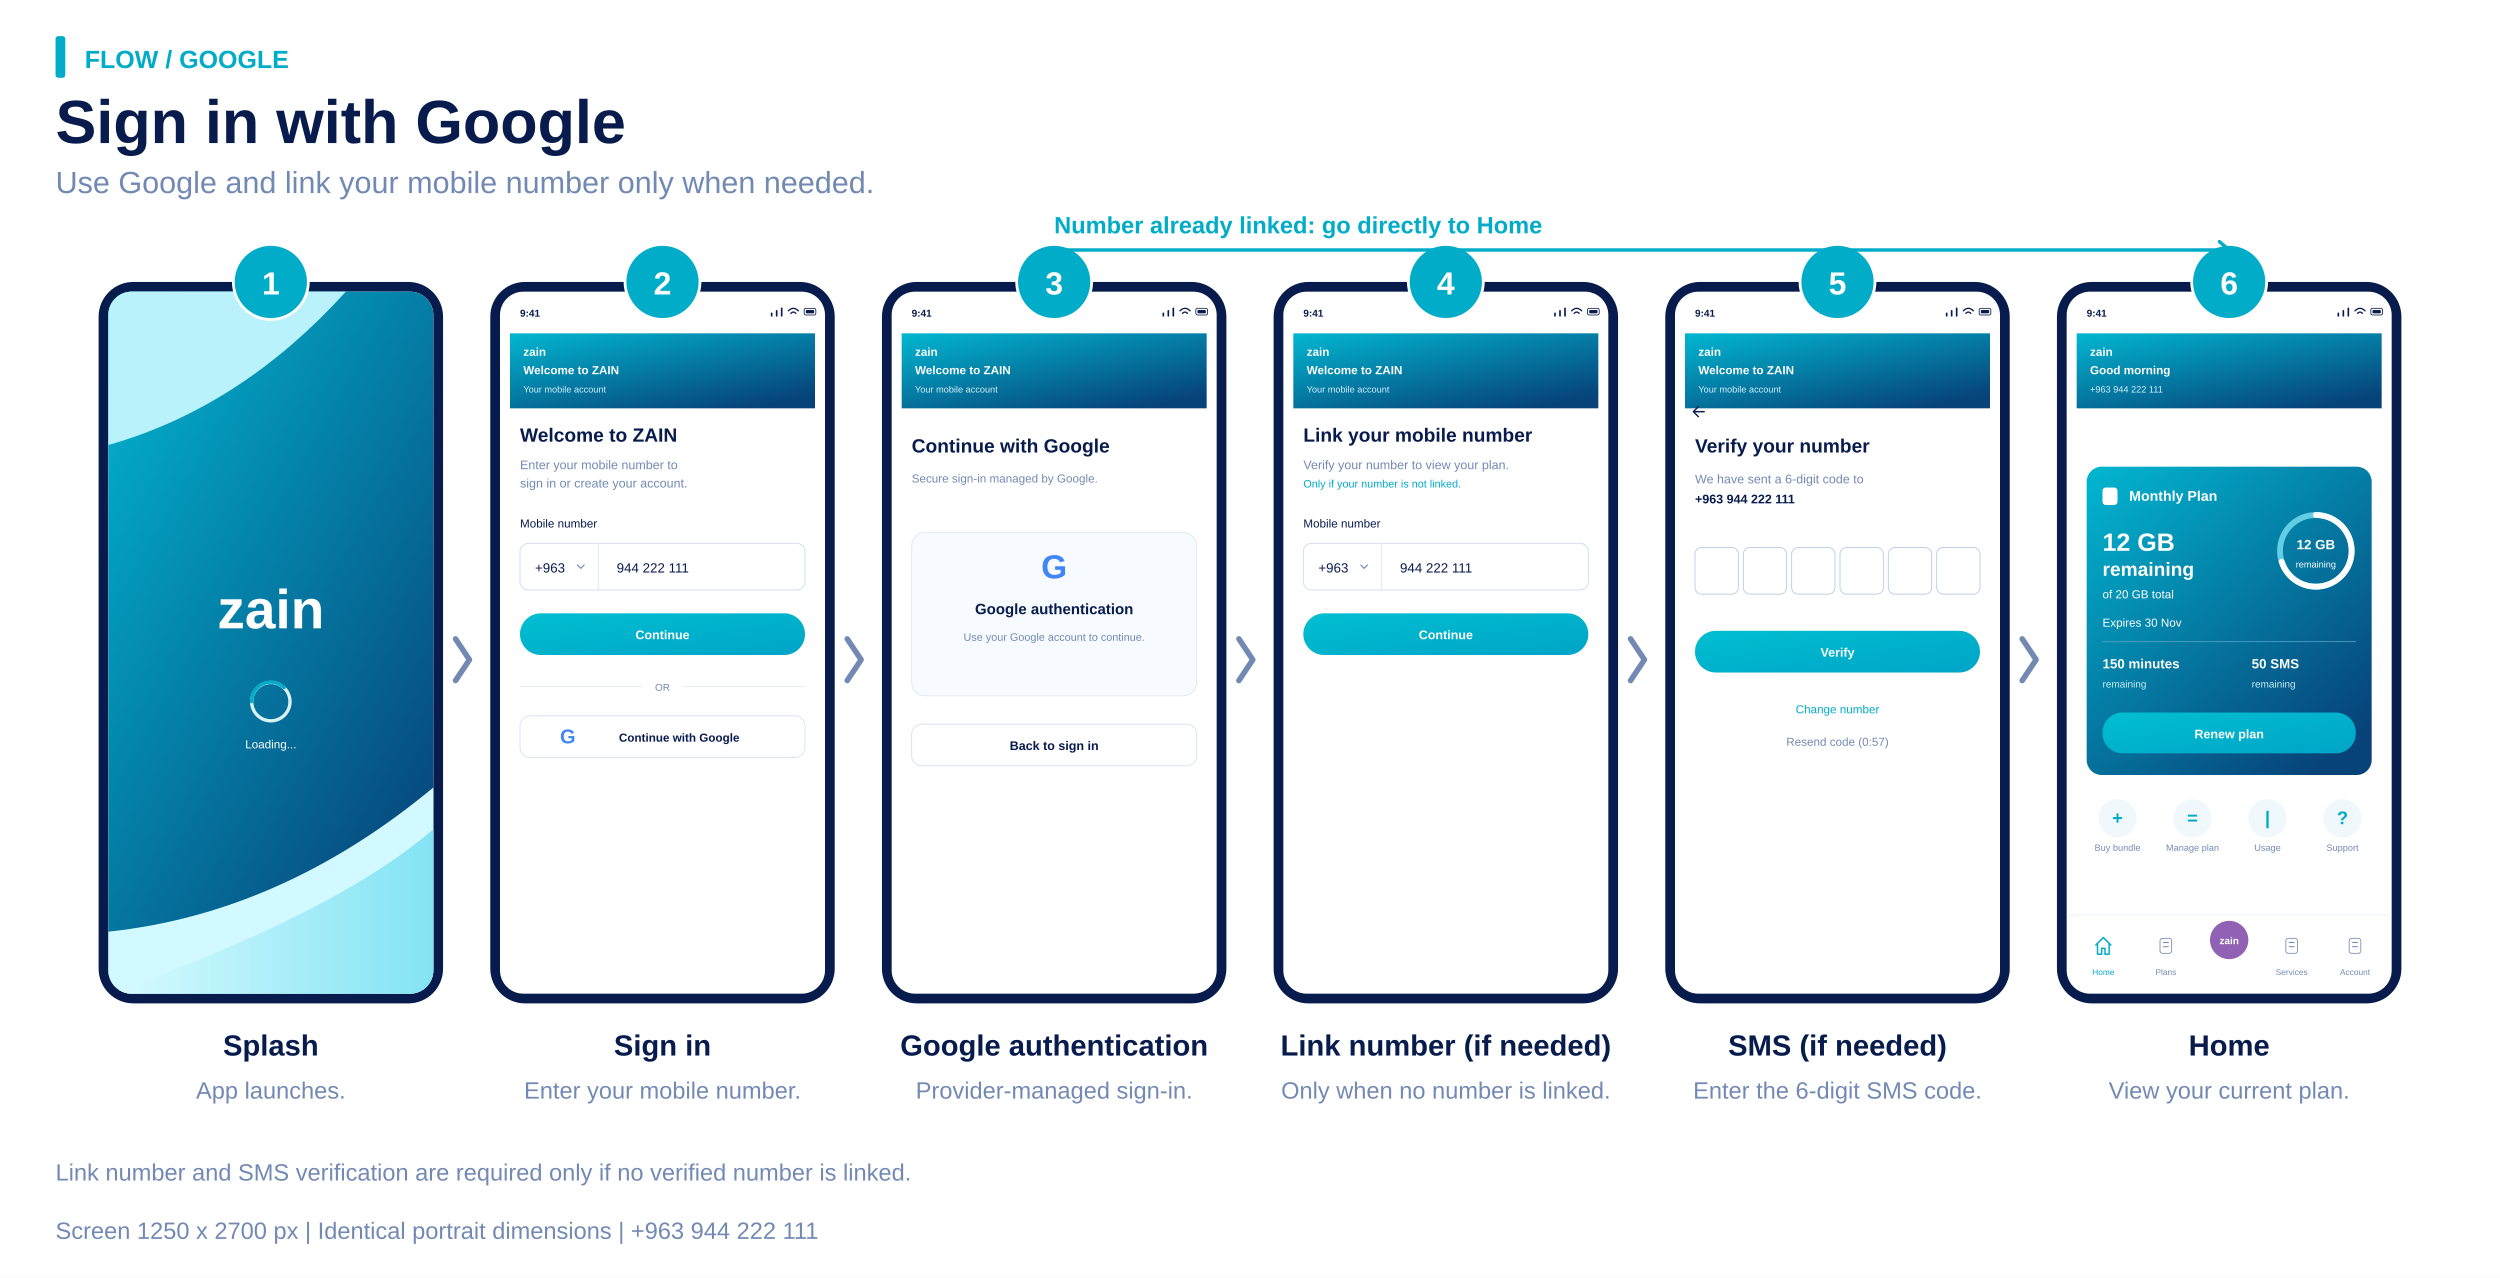
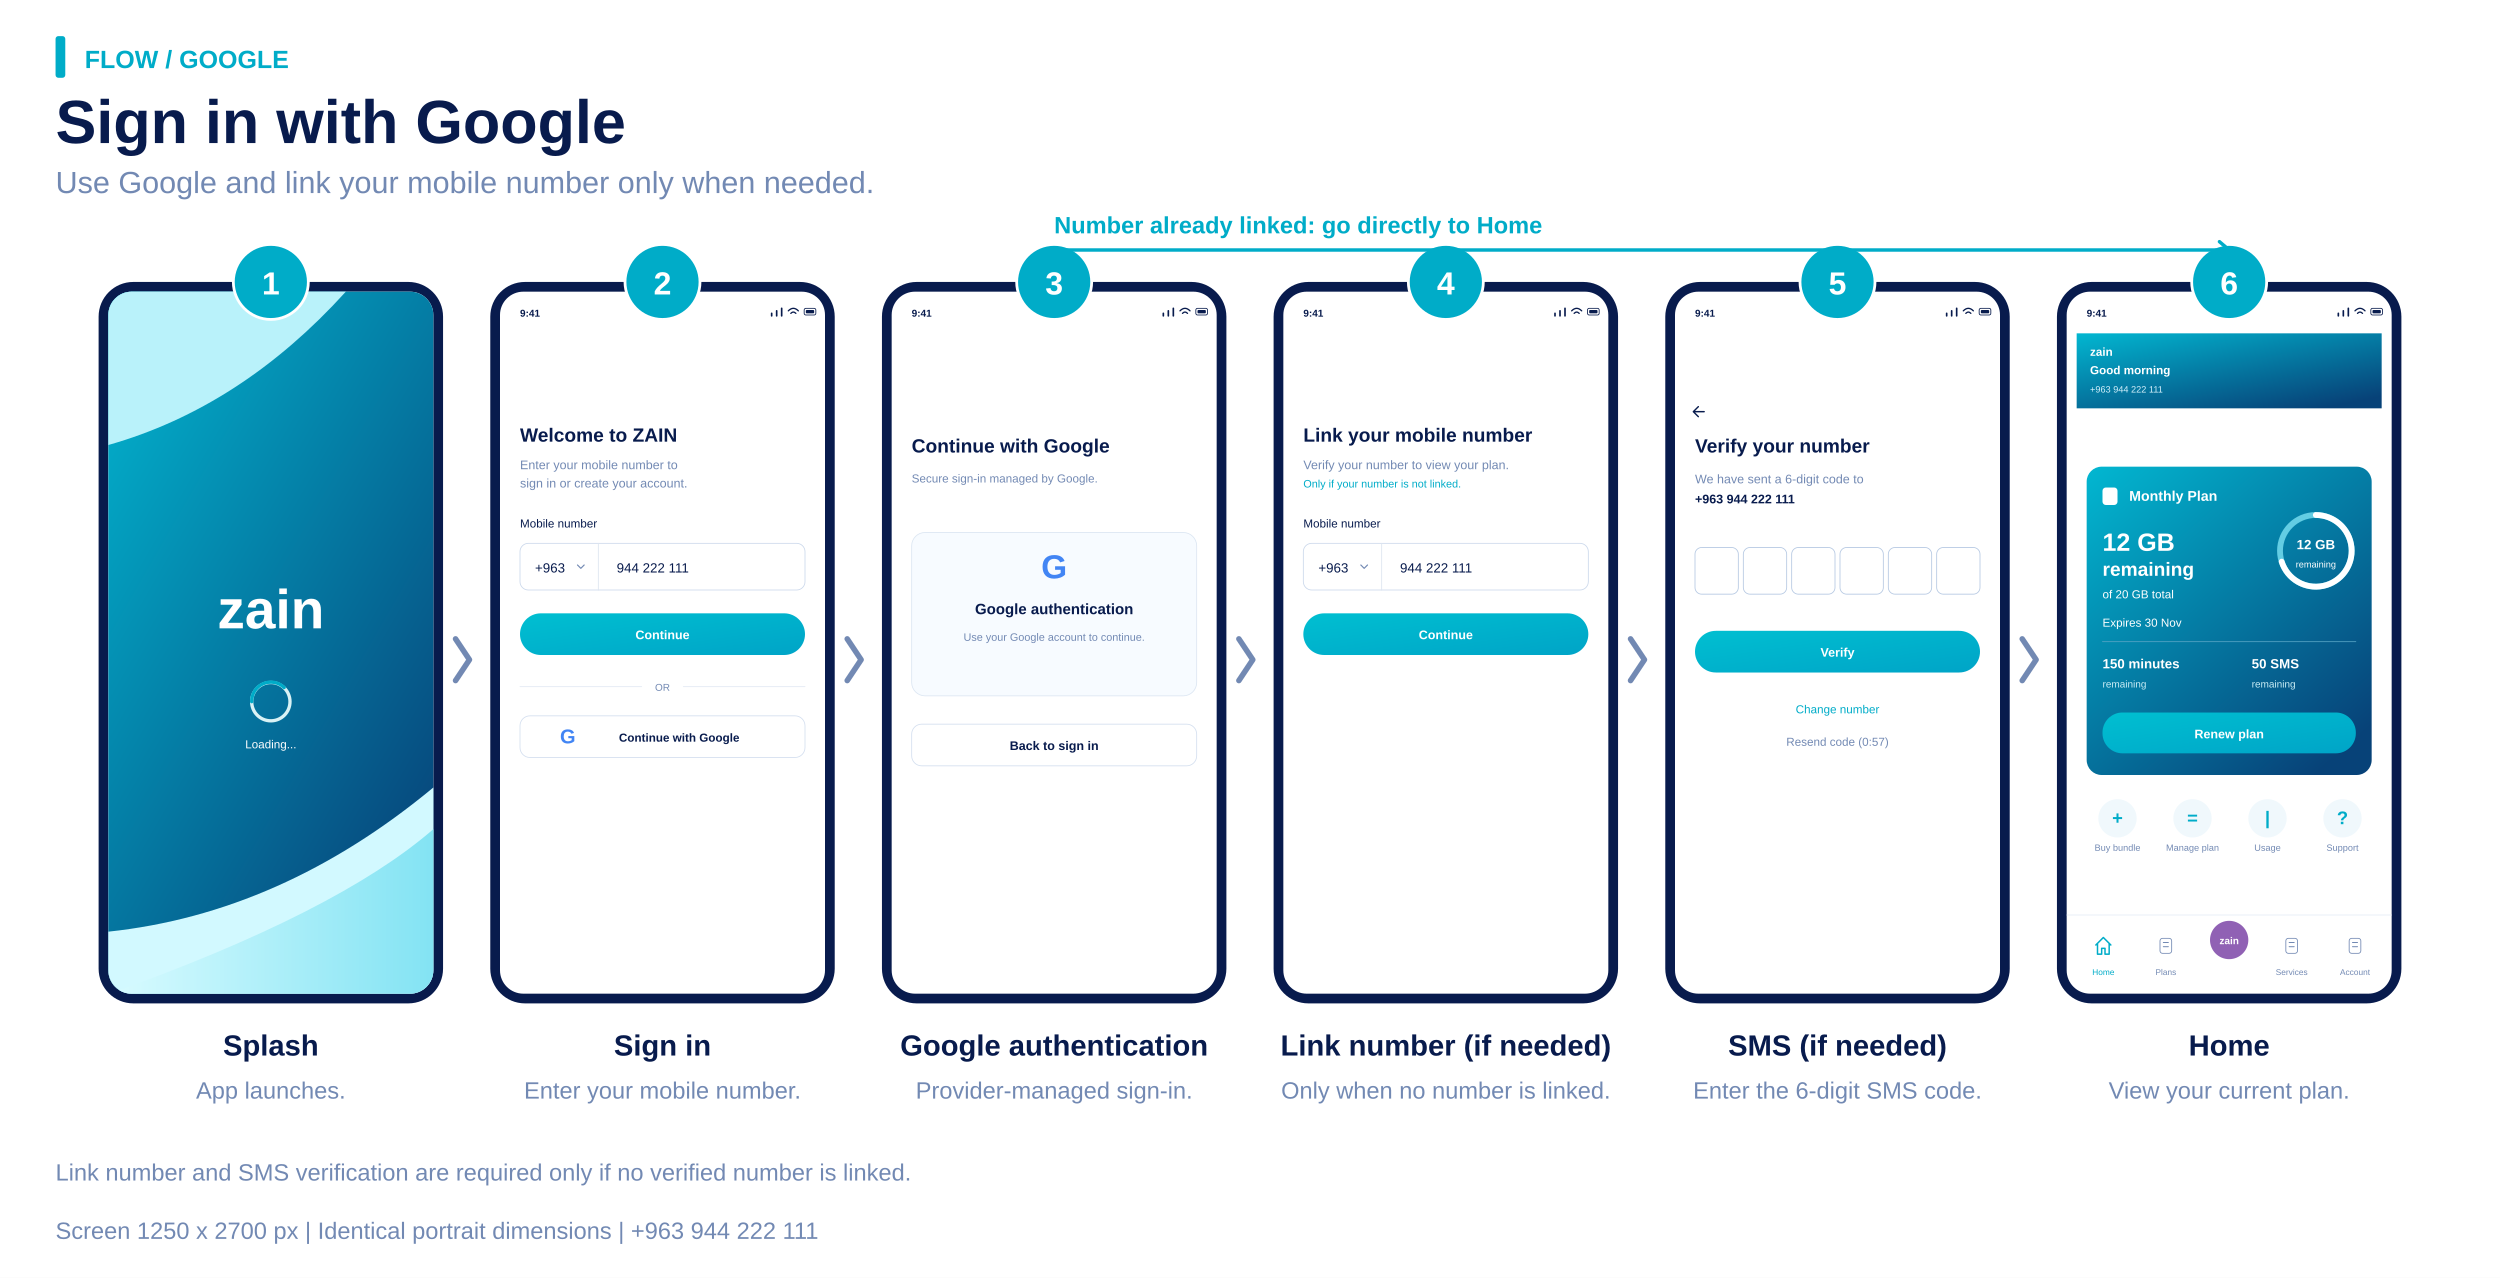
<svg xmlns="http://www.w3.org/2000/svg" width="1800" height="920" viewBox="0 0 1800 920" font-family="Arial, sans-serif">
  <rect x="0" y="0" width="1800" height="920" rx="0" fill="white" stroke="none" />
  <rect x="40" y="26" width="7" height="30" rx="2" fill="#00acc8" stroke="none" />
  <text x="61" y="49" font-size="18" fill="#00acc8" font-weight="bold" text-anchor="start">FLOW / GOOGLE</text>
  <text x="40" y="103" font-size="44" fill="#081b4d" font-weight="bold" text-anchor="start">Sign in with Google</text>
  <text x="40" y="139" font-size="22" fill="#7289b3" font-weight="normal" text-anchor="start">Use Google and link your mobile number only when needed.</text>
  <rect x="71.0" y="203" width="248" height="519.44" rx="25" fill="#081b4d" stroke="none" />
  <svg x="78.0" y="210" width="234" height="505.44" viewBox="0 0 390 842.4" overflow="hidden">
    <defs>
      <clipPath id="phone-02-google-0">
        <rect width="390" height="842.4" rx="28" />
      </clipPath>
    </defs>
    <g clip-path="url(#phone-02-google-0)">
      <defs>
        <linearGradient id="button" x2="1" y2="1">
          <stop stop-color="#00bfd1" />
          <stop offset="1" stop-color="#00a4c7" />
        </linearGradient>
        <linearGradient id="plan" x2="0.8" y2="1">
          <stop stop-color="#02b7d1" />
          <stop offset="1" stop-color="#074278" />
        </linearGradient>
        <linearGradient id="wave">
          <stop stop-color="#d9fbff" />
          <stop offset="1" stop-color="#83e3f3" />
        </linearGradient>
      </defs>
      <rect x="0" y="0" width="390" height="842.4" rx="0" fill="#ffffff" stroke="none" />
      <text x="24" y="30" font-size="12" fill="#081b4d" font-weight="bold" text-anchor="start">9:41</text>
      <path d="M 326 29 v -3 M 332 29 v -6 M 338 29 v -9" stroke="#081b4d" stroke-width="2" fill="none" stroke-linecap="round" stroke-linejoin="round" />
      <path d="M 346 23 q 6 -6 12 0 M 349 26 q 3 -3 6 0" stroke="#081b4d" stroke-width="1.6" fill="none" stroke-linecap="round" stroke-linejoin="round" />
      <rect x="365" y="20" width="14" height="8" rx="2" fill="white" stroke="#081b4d" />
      <rect x="367" y="22" width="10" height="4" rx="1" fill="#081b4d" stroke="none" />
      <rect x="0" y="0" width="390" height="842.4" rx="0" fill="url(#plan)" stroke="none" />
      <path d="M 0 0 H 285 Q 159 139 0 184 Z" stroke="none" stroke-width="2" fill="#b9f2fa" stroke-linecap="round" stroke-linejoin="round" />
      <path d="M 0 768 Q 208 746 390 595 V 843 H 0 Z" stroke="none" stroke-width="2" fill="#d2f9ff" stroke-linecap="round" stroke-linejoin="round" />
      <path d="M 0 843 Q 275 745 390 645 V 843 Z" stroke="none" stroke-width="2" fill="url(#wave)" stroke-linecap="round" stroke-linejoin="round" />
      <text x="195" y="404" font-size="66" fill="white" font-weight="bold" text-anchor="middle">zain</text>
      <circle cx="195" cy="492" r="23" fill="none" stroke="#d9f2f5" stroke-width="4" />
      <path d="M 172 492 A 23 23 0 0 1 211 475" stroke="#00acc8" stroke-width="4" fill="none" stroke-linecap="round" stroke-linejoin="round" />
      <text x="195" y="548" font-size="14" fill="white" font-weight="normal" text-anchor="middle">Loading...</text>
    </g>
  </svg>
  <circle cx="195.0" cy="203" r="27" fill="#00acc8" stroke="white" stroke-width="2" />
  <text x="195.0" y="212" font-size="23" fill="white" font-weight="bold" text-anchor="middle">1</text>
  <text x="195.0" y="760" font-size="21" fill="#081b4d" font-weight="bold" text-anchor="middle">Splash</text>
  <text x="195.0" y="791" font-size="17" fill="#7289b3" font-weight="normal" text-anchor="middle">App launches.</text>
  <path d="M 328.0 460 l 10 15 l -10 15" stroke="#7289b3" stroke-width="4" fill="none" stroke-linecap="round" stroke-linejoin="round" />
  <rect x="353.0" y="203" width="248" height="519.44" rx="25" fill="#081b4d" stroke="none" />
  <svg x="360.0" y="210" width="234" height="505.44" viewBox="0 0 390 842.4" overflow="hidden">
    <defs>
      <clipPath id="phone-02-google-1">
        <rect width="390" height="842.4" rx="28" />
      </clipPath>
    </defs>
    <g clip-path="url(#phone-02-google-1)">
      <defs>
        <linearGradient id="button" x2="1" y2="1">
          <stop stop-color="#00bfd1" />
          <stop offset="1" stop-color="#00a4c7" />
        </linearGradient>
        <linearGradient id="plan" x2="0.8" y2="1">
          <stop stop-color="#02b7d1" />
          <stop offset="1" stop-color="#074278" />
        </linearGradient>
        <linearGradient id="wave">
          <stop stop-color="#d9fbff" />
          <stop offset="1" stop-color="#83e3f3" />
        </linearGradient>
      </defs>
      <rect x="0" y="0" width="390" height="842.4" rx="0" fill="#ffffff" stroke="none" />
      <text x="24" y="30" font-size="12" fill="#081b4d" font-weight="bold" text-anchor="start">9:41</text>
      <path d="M 326 29 v -3 M 332 29 v -6 M 338 29 v -9" stroke="#081b4d" stroke-width="2" fill="none" stroke-linecap="round" stroke-linejoin="round" />
      <path d="M 346 23 q 6 -6 12 0 M 349 26 q 3 -3 6 0" stroke="#081b4d" stroke-width="1.6" fill="none" stroke-linecap="round" stroke-linejoin="round" />
      <rect x="365" y="20" width="14" height="8" rx="2" fill="white" stroke="#081b4d" />
      <rect x="367" y="22" width="10" height="4" rx="1" fill="#081b4d" stroke="none" />
-       <rect x="12" y="50" width="366" height="90" rx="0" fill="url(#plan)" stroke="none" />
-       <text x="28" y="77" font-size="14" fill="white" font-weight="bold" text-anchor="start">zain</text>
-       <text x="28" y="99" font-size="14" fill="white" font-weight="bold" text-anchor="start">Welcome to ZAIN</text>
-       <text x="28" y="121" font-size="11" fill="#d5f1fc" font-weight="normal" text-anchor="start">Your mobile account</text>
      <text x="24" y="180" font-size="23" fill="#081b4d" font-weight="bold" text-anchor="start">Welcome to ZAIN</text>
      <text x="24" y="213" font-size="15" fill="#7289b3" font-weight="normal" text-anchor="start">Enter your mobile number to</text>
      <text x="24" y="235" font-size="15" fill="#7289b3" font-weight="normal" text-anchor="start">sign in or create your account.</text>
      <text x="24" y="283" font-size="14" fill="#081b4d" font-weight="normal" text-anchor="start">Mobile number</text>
      <rect x="24" y="302" width="342" height="56" rx="10" fill="white" stroke="#cbd8eb" />
      <path d="M 118 302 L 118 358" stroke="#dce4ef" stroke-width="1" fill="none" stroke-linecap="round" stroke-linejoin="round" />
      <text x="42" y="337" font-size="16" fill="#081b4d" font-weight="normal" text-anchor="start">+963</text>
      <text x="140" y="337" font-size="16" fill="#081b4d" font-weight="normal" text-anchor="start">944 222 111</text>
      <path d="M 93 328 l 4 4 l 4 -4" stroke="#7289b3" stroke-width="1.4" fill="none" stroke-linecap="round" stroke-linejoin="round" />
      <rect x="24" y="386" width="342" height="50" rx="25" fill="url(#button)" stroke="none" />
      <text x="195" y="417" font-size="15" fill="white" font-weight="bold" text-anchor="middle">Continue</text>
      <path d="M 24 474 H 170 M 220 474 H 366" stroke="#e1e8f3" stroke-width="1" fill="none" stroke-linecap="round" stroke-linejoin="round" />
      <text x="195" y="479" font-size="12" fill="#7289b3" font-weight="normal" text-anchor="middle">OR</text>
      <rect x="24" y="509" width="342" height="50" rx="12" fill="white" stroke="#d4dfef" />
      <text x="72" y="542" font-size="24" fill="#4285f4" font-weight="bold" text-anchor="start">G</text>
      <text x="215" y="540" font-size="14" fill="#081b4d" font-weight="bold" text-anchor="middle">Continue with Google</text>
    </g>
  </svg>
  <circle cx="477.0" cy="203" r="27" fill="#00acc8" stroke="white" stroke-width="2" />
  <text x="477.0" y="212" font-size="23" fill="white" font-weight="bold" text-anchor="middle">2</text>
  <text x="477.0" y="760" font-size="21" fill="#081b4d" font-weight="bold" text-anchor="middle">Sign in</text>
  <text x="477.0" y="791" font-size="17" fill="#7289b3" font-weight="normal" text-anchor="middle">Enter your mobile number.</text>
  <path d="M 610.0 460 l 10 15 l -10 15" stroke="#7289b3" stroke-width="4" fill="none" stroke-linecap="round" stroke-linejoin="round" />
  <rect x="635.0" y="203" width="248" height="519.44" rx="25" fill="#081b4d" stroke="none" />
  <svg x="642.0" y="210" width="234" height="505.44" viewBox="0 0 390 842.4" overflow="hidden">
    <defs>
      <clipPath id="phone-02-google-2">
        <rect width="390" height="842.4" rx="28" />
      </clipPath>
    </defs>
    <g clip-path="url(#phone-02-google-2)">
      <defs>
        <linearGradient id="button" x2="1" y2="1">
          <stop stop-color="#00bfd1" />
          <stop offset="1" stop-color="#00a4c7" />
        </linearGradient>
        <linearGradient id="plan" x2="0.8" y2="1">
          <stop stop-color="#02b7d1" />
          <stop offset="1" stop-color="#074278" />
        </linearGradient>
        <linearGradient id="wave">
          <stop stop-color="#d9fbff" />
          <stop offset="1" stop-color="#83e3f3" />
        </linearGradient>
      </defs>
      <rect x="0" y="0" width="390" height="842.4" rx="0" fill="#ffffff" stroke="none" />
      <text x="24" y="30" font-size="12" fill="#081b4d" font-weight="bold" text-anchor="start">9:41</text>
      <path d="M 326 29 v -3 M 332 29 v -6 M 338 29 v -9" stroke="#081b4d" stroke-width="2" fill="none" stroke-linecap="round" stroke-linejoin="round" />
      <path d="M 346 23 q 6 -6 12 0 M 349 26 q 3 -3 6 0" stroke="#081b4d" stroke-width="1.6" fill="none" stroke-linecap="round" stroke-linejoin="round" />
      <rect x="365" y="20" width="14" height="8" rx="2" fill="white" stroke="#081b4d" />
      <rect x="367" y="22" width="10" height="4" rx="1" fill="#081b4d" stroke="none" />
-       <rect x="12" y="50" width="366" height="90" rx="0" fill="url(#plan)" stroke="none" />
-       <text x="28" y="77" font-size="14" fill="white" font-weight="bold" text-anchor="start">zain</text>
-       <text x="28" y="99" font-size="14" fill="white" font-weight="bold" text-anchor="start">Welcome to ZAIN</text>
-       <text x="28" y="121" font-size="11" fill="#d5f1fc" font-weight="normal" text-anchor="start">Your mobile account</text>
      <text x="24" y="193" font-size="23" fill="#081b4d" font-weight="bold" text-anchor="start">Continue with Google</text>
      <text x="24" y="229" font-size="14" fill="#7289b3" font-weight="normal" text-anchor="start">Secure sign-in managed by Google.</text>
      <rect x="24" y="289" width="342" height="196" rx="16" fill="#f7fbff" stroke="#dce6f2" />
      <text x="195" y="344" font-size="40" fill="#4285f4" font-weight="bold" text-anchor="middle">G</text>
      <text x="195" y="387" font-size="18" fill="#081b4d" font-weight="bold" text-anchor="middle">Google authentication</text>
      <text x="195" y="419" font-size="13" fill="#7289b3" font-weight="normal" text-anchor="middle">Use your Google account to continue.</text>
      <rect x="24" y="519" width="342" height="50" rx="12" fill="white" stroke="#d4dfef" />
      <text x="195" y="550" font-size="15" fill="#081b4d" font-weight="bold" text-anchor="middle">Back to sign in</text>
    </g>
  </svg>
  <circle cx="759.0" cy="203" r="27" fill="#00acc8" stroke="white" stroke-width="2" />
  <text x="759.0" y="212" font-size="23" fill="white" font-weight="bold" text-anchor="middle">3</text>
  <text x="759.0" y="760" font-size="21" fill="#081b4d" font-weight="bold" text-anchor="middle">Google authentication</text>
  <text x="759.0" y="791" font-size="17" fill="#7289b3" font-weight="normal" text-anchor="middle">Provider-managed sign-in.</text>
  <path d="M 892.0 460 l 10 15 l -10 15" stroke="#7289b3" stroke-width="4" fill="none" stroke-linecap="round" stroke-linejoin="round" />
  <rect x="917.0" y="203" width="248" height="519.44" rx="25" fill="#081b4d" stroke="none" />
  <svg x="924.0" y="210" width="234" height="505.44" viewBox="0 0 390 842.4" overflow="hidden">
    <defs>
      <clipPath id="phone-02-google-3">
        <rect width="390" height="842.4" rx="28" />
      </clipPath>
    </defs>
    <g clip-path="url(#phone-02-google-3)">
      <defs>
        <linearGradient id="button" x2="1" y2="1">
          <stop stop-color="#00bfd1" />
          <stop offset="1" stop-color="#00a4c7" />
        </linearGradient>
        <linearGradient id="plan" x2="0.8" y2="1">
          <stop stop-color="#02b7d1" />
          <stop offset="1" stop-color="#074278" />
        </linearGradient>
        <linearGradient id="wave">
          <stop stop-color="#d9fbff" />
          <stop offset="1" stop-color="#83e3f3" />
        </linearGradient>
      </defs>
      <rect x="0" y="0" width="390" height="842.4" rx="0" fill="#ffffff" stroke="none" />
      <text x="24" y="30" font-size="12" fill="#081b4d" font-weight="bold" text-anchor="start">9:41</text>
      <path d="M 326 29 v -3 M 332 29 v -6 M 338 29 v -9" stroke="#081b4d" stroke-width="2" fill="none" stroke-linecap="round" stroke-linejoin="round" />
      <path d="M 346 23 q 6 -6 12 0 M 349 26 q 3 -3 6 0" stroke="#081b4d" stroke-width="1.6" fill="none" stroke-linecap="round" stroke-linejoin="round" />
      <rect x="365" y="20" width="14" height="8" rx="2" fill="white" stroke="#081b4d" />
      <rect x="367" y="22" width="10" height="4" rx="1" fill="#081b4d" stroke="none" />
-       <rect x="12" y="50" width="366" height="90" rx="0" fill="url(#plan)" stroke="none" />
-       <text x="28" y="77" font-size="14" fill="white" font-weight="bold" text-anchor="start">zain</text>
-       <text x="28" y="99" font-size="14" fill="white" font-weight="bold" text-anchor="start">Welcome to ZAIN</text>
-       <text x="28" y="121" font-size="11" fill="#d5f1fc" font-weight="normal" text-anchor="start">Your mobile account</text>
      <text x="24" y="180" font-size="23" fill="#081b4d" font-weight="bold" text-anchor="start">Link your mobile number</text>
      <text x="24" y="213" font-size="15" fill="#7289b3" font-weight="normal" text-anchor="start">Verify your number to view your plan.</text>
      <text x="24" y="235" font-size="13" fill="#00acc8" font-weight="normal" text-anchor="start">Only if your number is not linked.</text>
      <text x="24" y="283" font-size="14" fill="#081b4d" font-weight="normal" text-anchor="start">Mobile number</text>
      <rect x="24" y="302" width="342" height="56" rx="10" fill="white" stroke="#cbd8eb" />
      <path d="M 118 302 L 118 358" stroke="#dce4ef" stroke-width="1" fill="none" stroke-linecap="round" stroke-linejoin="round" />
      <text x="42" y="337" font-size="16" fill="#081b4d" font-weight="normal" text-anchor="start">+963</text>
      <text x="140" y="337" font-size="16" fill="#081b4d" font-weight="normal" text-anchor="start">944 222 111</text>
      <path d="M 93 328 l 4 4 l 4 -4" stroke="#7289b3" stroke-width="1.4" fill="none" stroke-linecap="round" stroke-linejoin="round" />
      <rect x="24" y="386" width="342" height="50" rx="25" fill="url(#button)" stroke="none" />
      <text x="195" y="417" font-size="15" fill="white" font-weight="bold" text-anchor="middle">Continue</text>
    </g>
  </svg>
  <circle cx="1041.0" cy="203" r="27" fill="#00acc8" stroke="white" stroke-width="2" />
  <text x="1041.0" y="212" font-size="23" fill="white" font-weight="bold" text-anchor="middle">4</text>
  <text x="1041.0" y="760" font-size="21" fill="#081b4d" font-weight="bold" text-anchor="middle">Link number (if needed)</text>
  <text x="1041.0" y="791" font-size="17" fill="#7289b3" font-weight="normal" text-anchor="middle">Only when no number is linked.</text>
  <path d="M 1174.0 460 l 10 15 l -10 15" stroke="#7289b3" stroke-width="4" fill="none" stroke-linecap="round" stroke-linejoin="round" />
  <rect x="1199.0" y="203" width="248" height="519.44" rx="25" fill="#081b4d" stroke="none" />
  <svg x="1206.0" y="210" width="234" height="505.44" viewBox="0 0 390 842.4" overflow="hidden">
    <defs>
      <clipPath id="phone-02-google-4">
        <rect width="390" height="842.4" rx="28" />
      </clipPath>
    </defs>
    <g clip-path="url(#phone-02-google-4)">
      <defs>
        <linearGradient id="button" x2="1" y2="1">
          <stop stop-color="#00bfd1" />
          <stop offset="1" stop-color="#00a4c7" />
        </linearGradient>
        <linearGradient id="plan" x2="0.8" y2="1">
          <stop stop-color="#02b7d1" />
          <stop offset="1" stop-color="#074278" />
        </linearGradient>
        <linearGradient id="wave">
          <stop stop-color="#d9fbff" />
          <stop offset="1" stop-color="#83e3f3" />
        </linearGradient>
      </defs>
      <rect x="0" y="0" width="390" height="842.4" rx="0" fill="#ffffff" stroke="none" />
      <text x="24" y="30" font-size="12" fill="#081b4d" font-weight="bold" text-anchor="start">9:41</text>
      <path d="M 326 29 v -3 M 332 29 v -6 M 338 29 v -9" stroke="#081b4d" stroke-width="2" fill="none" stroke-linecap="round" stroke-linejoin="round" />
      <path d="M 346 23 q 6 -6 12 0 M 349 26 q 3 -3 6 0" stroke="#081b4d" stroke-width="1.6" fill="none" stroke-linecap="round" stroke-linejoin="round" />
      <rect x="365" y="20" width="14" height="8" rx="2" fill="white" stroke="#081b4d" />
      <rect x="367" y="22" width="10" height="4" rx="1" fill="#081b4d" stroke="none" />
-       <rect x="12" y="50" width="366" height="90" rx="0" fill="url(#plan)" stroke="none" />
-       <text x="28" y="77" font-size="14" fill="white" font-weight="bold" text-anchor="start">zain</text>
-       <text x="28" y="99" font-size="14" fill="white" font-weight="bold" text-anchor="start">Welcome to ZAIN</text>
-       <text x="28" y="121" font-size="11" fill="#d5f1fc" font-weight="normal" text-anchor="start">Your mobile account</text>
      <path d="M 35 144 H 22 M 22 144 l 6 -6 M 22 144 l 6 6" stroke="#081b4d" stroke-width="1.7" fill="none" stroke-linecap="round" stroke-linejoin="round" />
      <text x="24" y="193" font-size="23" fill="#081b4d" font-weight="bold" text-anchor="start">Verify your number</text>
      <text x="24" y="230" font-size="15" fill="#7289b3" font-weight="normal" text-anchor="start">We have sent a 6-digit code to</text>
      <text x="24" y="254" font-size="15" fill="#081b4d" font-weight="bold" text-anchor="start">+963 944 222 111</text>
      <rect x="24" y="307" width="52" height="56" rx="8" fill="white" stroke="#b5c8e2" />
      <rect x="82" y="307" width="52" height="56" rx="8" fill="white" stroke="#b5c8e2" />
      <rect x="140" y="307" width="52" height="56" rx="8" fill="white" stroke="#b5c8e2" />
      <rect x="198" y="307" width="52" height="56" rx="8" fill="white" stroke="#b5c8e2" />
      <rect x="256" y="307" width="52" height="56" rx="8" fill="white" stroke="#b5c8e2" />
      <rect x="314" y="307" width="52" height="56" rx="8" fill="white" stroke="#b5c8e2" />
      <rect x="24" y="407" width="342" height="50" rx="25" fill="url(#button)" stroke="none" />
      <text x="195" y="438" font-size="15" fill="white" font-weight="bold" text-anchor="middle">Verify</text>
      <text x="195" y="506" font-size="14" fill="#00acc8" font-weight="normal" text-anchor="middle">Change number</text>
      <text x="195" y="545" font-size="14" fill="#7289b3" font-weight="normal" text-anchor="middle">Resend code (0:57)</text>
    </g>
  </svg>
  <circle cx="1323.0" cy="203" r="27" fill="#00acc8" stroke="white" stroke-width="2" />
  <text x="1323.0" y="212" font-size="23" fill="white" font-weight="bold" text-anchor="middle">5</text>
  <text x="1323.0" y="760" font-size="21" fill="#081b4d" font-weight="bold" text-anchor="middle">SMS (if needed)</text>
  <text x="1323.0" y="791" font-size="17" fill="#7289b3" font-weight="normal" text-anchor="middle">Enter the 6-digit SMS code.</text>
  <path d="M 1456.0 460 l 10 15 l -10 15" stroke="#7289b3" stroke-width="4" fill="none" stroke-linecap="round" stroke-linejoin="round" />
  <rect x="1481.0" y="203" width="248" height="519.44" rx="25" fill="#081b4d" stroke="none" />
  <svg x="1488.0" y="210" width="234" height="505.44" viewBox="0 0 390 842.4" overflow="hidden">
    <defs>
      <clipPath id="phone-02-google-5">
        <rect width="390" height="842.4" rx="28" />
      </clipPath>
    </defs>
    <g clip-path="url(#phone-02-google-5)">
      <defs>
        <linearGradient id="button" x2="1" y2="1">
          <stop stop-color="#00bfd1" />
          <stop offset="1" stop-color="#00a4c7" />
        </linearGradient>
        <linearGradient id="plan" x2="0.8" y2="1">
          <stop stop-color="#02b7d1" />
          <stop offset="1" stop-color="#074278" />
        </linearGradient>
        <linearGradient id="wave">
          <stop stop-color="#d9fbff" />
          <stop offset="1" stop-color="#83e3f3" />
        </linearGradient>
      </defs>
      <rect x="0" y="0" width="390" height="842.4" rx="0" fill="#ffffff" stroke="none" />
      <text x="24" y="30" font-size="12" fill="#081b4d" font-weight="bold" text-anchor="start">9:41</text>
      <path d="M 326 29 v -3 M 332 29 v -6 M 338 29 v -9" stroke="#081b4d" stroke-width="2" fill="none" stroke-linecap="round" stroke-linejoin="round" />
      <path d="M 346 23 q 6 -6 12 0 M 349 26 q 3 -3 6 0" stroke="#081b4d" stroke-width="1.6" fill="none" stroke-linecap="round" stroke-linejoin="round" />
      <rect x="365" y="20" width="14" height="8" rx="2" fill="white" stroke="#081b4d" />
      <rect x="367" y="22" width="10" height="4" rx="1" fill="#081b4d" stroke="none" />
      <rect x="12" y="50" width="366" height="90" rx="0" fill="url(#plan)" stroke="none" />
      <text x="28" y="77" font-size="14" fill="white" font-weight="bold" text-anchor="start">zain</text>
      <text x="28" y="99" font-size="14" fill="white" font-weight="bold" text-anchor="start">Good morning</text>
      <text x="28" y="121" font-size="11" fill="#d5f1fc" font-weight="normal" text-anchor="start">+963 944 222 111</text>
      <rect x="24" y="210" width="342" height="370" rx="18" fill="url(#plan)" stroke="none" />
      <rect x="43" y="235" width="18" height="21" rx="4" fill="white" stroke="none" />
      <text x="75" y="251" font-size="17" fill="white" font-weight="bold" text-anchor="start">Monthly Plan</text>
      <text x="43" y="311" font-size="30" fill="white" font-weight="bold" text-anchor="start">12 GB</text>
      <text x="43" y="341" font-size="23" fill="white" font-weight="bold" text-anchor="start">remaining</text>
      <text x="43" y="368" font-size="14" fill="white" font-weight="normal" text-anchor="start">of 20 GB total</text>
      <circle cx="299" cy="311" r="43" fill="none" stroke="#63cde3" stroke-width="7" />
      <path d="M 299 268 A 43 43 0 1 1 258 324" stroke="white" stroke-width="7" fill="none" stroke-linecap="round" stroke-linejoin="round" />
      <text x="299" y="309" font-size="16" fill="white" font-weight="bold" text-anchor="middle">12 GB</text>
      <text x="299" y="331" font-size="11" fill="white" font-weight="normal" text-anchor="middle">remaining</text>
      <text x="43" y="402" font-size="14" fill="white" font-weight="normal" text-anchor="start">Expires 30 Nov</text>
      <path d="M 43 420 H 347" stroke="#56a4c5" stroke-width="1" fill="none" stroke-linecap="round" stroke-linejoin="round" />
      <text x="43" y="452" font-size="16" fill="white" font-weight="bold" text-anchor="start">150 minutes</text>
      <text x="222" y="452" font-size="16" fill="white" font-weight="bold" text-anchor="start">50 SMS</text>
      <text x="43" y="475" font-size="12" fill="#c9edf5" font-weight="normal" text-anchor="start">remaining</text>
      <text x="222" y="475" font-size="12" fill="#c9edf5" font-weight="normal" text-anchor="start">remaining</text>
      <rect x="43" y="505" width="304" height="49" rx="24" fill="url(#button)" stroke="none" />
      <text x="195" y="536" font-size="15" fill="white" font-weight="bold" text-anchor="middle">Renew plan</text>
      <path d="M 0 748 H 390" stroke="#e4eaf4" stroke-width="1" fill="none" stroke-linecap="round" stroke-linejoin="round" />
      <path d="M 35 784 l 9 -9 l 9 9 M 37 782 v 13 h 5 v -7 h 4 v 7 h 5 v -13" stroke="#00acc8" stroke-width="1.8" fill="none" stroke-linecap="round" stroke-linejoin="round" />
      <text x="44" y="820" font-size="10" fill="#00acc8" font-weight="normal" text-anchor="middle">Home</text>
      <rect x="112" y="776" width="14" height="18" rx="3" fill="white" stroke="#7289b3" />
      <path d="M 116 781 h 6 M 116 786 h 6" stroke="#7289b3" stroke-width="1.2" fill="none" stroke-linecap="round" stroke-linejoin="round" />
      <text x="119" y="820" font-size="10" fill="#7289b3" font-weight="normal" text-anchor="middle">Plans</text>
      <rect x="263" y="776" width="14" height="18" rx="3" fill="white" stroke="#7289b3" />
      <path d="M 267 781 h 6 M 267 786 h 6" stroke="#7289b3" stroke-width="1.2" fill="none" stroke-linecap="round" stroke-linejoin="round" />
      <text x="270" y="820" font-size="10" fill="#7289b3" font-weight="normal" text-anchor="middle">Services</text>
      <rect x="339" y="776" width="14" height="18" rx="3" fill="white" stroke="#7289b3" />
      <path d="M 343 781 h 6 M 343 786 h 6" stroke="#7289b3" stroke-width="1.2" fill="none" stroke-linecap="round" stroke-linejoin="round" />
      <text x="346" y="820" font-size="10" fill="#7289b3" font-weight="normal" text-anchor="middle">Account</text>
      <circle cx="195" cy="778" r="23" fill="#9061b4" />
      <text x="195" y="783" font-size="12" fill="white" font-weight="bold" text-anchor="middle">zain</text>
      <circle cx="61" cy="632" r="23" fill="#f0f8fc" />
      <text x="61" y="639" font-size="22" fill="#00acc8" font-weight="bold" text-anchor="middle">+</text>
      <text x="61" y="671" font-size="11" fill="#7289b3" font-weight="normal" text-anchor="middle">Buy bundle</text>
      <circle cx="151" cy="632" r="23" fill="#f0f8fc" />
      <text x="151" y="639" font-size="22" fill="#00acc8" font-weight="bold" text-anchor="middle">=</text>
      <text x="151" y="671" font-size="11" fill="#7289b3" font-weight="normal" text-anchor="middle">Manage plan</text>
      <circle cx="241" cy="632" r="23" fill="#f0f8fc" />
      <text x="241" y="639" font-size="22" fill="#00acc8" font-weight="bold" text-anchor="middle">|</text>
      <text x="241" y="671" font-size="11" fill="#7289b3" font-weight="normal" text-anchor="middle">Usage</text>
      <circle cx="331" cy="632" r="23" fill="#f0f8fc" />
      <text x="331" y="639" font-size="22" fill="#00acc8" font-weight="bold" text-anchor="middle">?</text>
      <text x="331" y="671" font-size="11" fill="#7289b3" font-weight="normal" text-anchor="middle">Support</text>
    </g>
  </svg>
  <circle cx="1605.0" cy="203" r="27" fill="#00acc8" stroke="white" stroke-width="2" />
  <text x="1605.0" y="212" font-size="23" fill="white" font-weight="bold" text-anchor="middle">6</text>
  <text x="1605.0" y="760" font-size="21" fill="#081b4d" font-weight="bold" text-anchor="middle">Home</text>
  <text x="1605.0" y="791" font-size="17" fill="#7289b3" font-weight="normal" text-anchor="middle">View your current plan.</text>
  <path d="M 759.0 180 H 1605.0 l -7 -6 M 1605.0 180 l -7 6" stroke="#00acc8" stroke-width="2.5" fill="none" stroke-linecap="round" stroke-linejoin="round" />
  <text x="759.0" y="168" font-size="17" fill="#00acc8" font-weight="bold" text-anchor="start">Number already linked: go directly to Home</text>
  <text x="40" y="850" font-size="17" fill="#7289b3" font-weight="normal" text-anchor="start">Link number and SMS verification are required only if no verified number is linked.</text>
  <text x="40" y="892" font-size="17" fill="#7289b3" font-weight="normal" text-anchor="start">Screen 1250 x 2700 px  |  Identical portrait dimensions  |  +963 944 222 111</text>
</svg>
